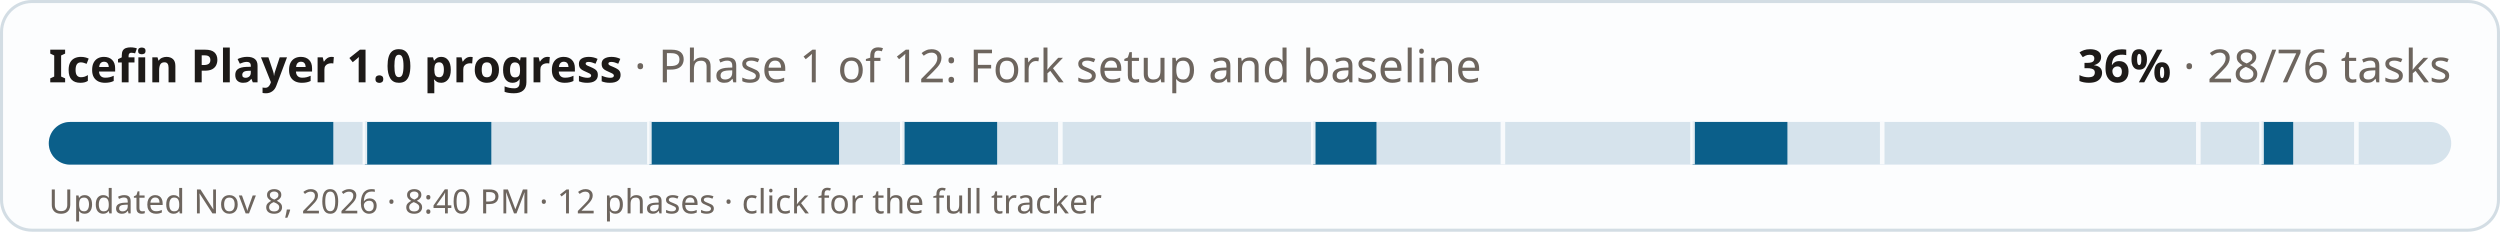
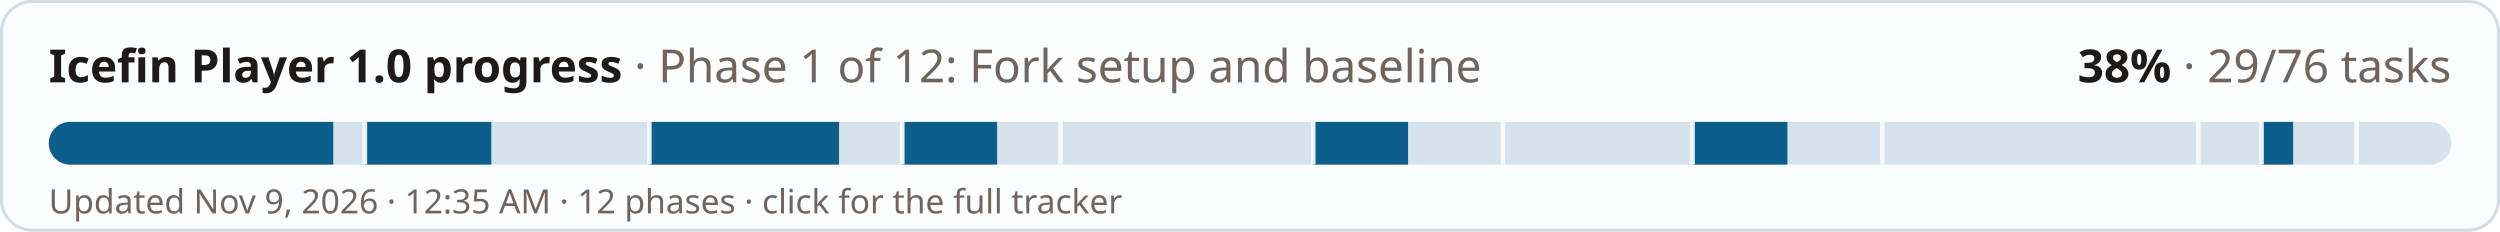
- <svg xmlns="http://www.w3.org/2000/svg" width="820" height="76" viewBox="0 0 820 76" role="img" aria-label="Icefin Player 1.0 progress: 36% (28 of 76 tasks)">
+ <svg xmlns="http://www.w3.org/2000/svg" width="820" height="76" viewBox="0 0 820 76" role="img" aria-label="Icefin Player 1.0 progress: 38% (29 of 76 tasks)">
  <style>
  .bg{fill:#fcfdfe;stroke:#d3dde4} .fg{fill:#1d1a18} .mu{fill:#6d655e} .track{fill:#d6e3ec} .done{fill:#0b5f8a} .full{fill:#2f6b3a} .tick{fill:#fcfdfe;opacity:.9}
  @media (prefers-color-scheme: dark){ .bg{fill:#1a2127;stroke:#2e3a43} .fg{fill:#f1ebe2} .mu{fill:#a99f94} .track{fill:#24384a} .done{fill:#6cb6e4} .full{fill:#6fbf7c} .tick{fill:#1a2127} }
  text{font-family:-apple-system,"Segoe UI",system-ui,"Noto Sans","DejaVu Sans",sans-serif}
</style>
  <rect class="bg" x="0.5" y="0.5" width="819" height="75" rx="10" />
  <text class="fg" x="16" y="27" font-size="15" font-weight="700">Icefin Player 1.0 progress <tspan class="mu" font-weight="400">· Phase 1 of 12: Fork setup and baseline</tspan>
  </text>
-   <text class="fg" x="804" y="27" font-size="15" font-weight="700" text-anchor="end">36% <tspan class="mu" font-weight="400">· 28/76 tasks</tspan>
+   <text class="fg" x="804" y="27" font-size="15" font-weight="700" text-anchor="end">38% <tspan class="mu" font-weight="400">· 29/76 tasks</tspan>
  </text>
  <rect class="track" x="16" y="40" width="788" height="14" rx="7" />
  <clipPath id="c">
    <rect x="16" y="40" width="788" height="14" rx="7" />
  </clipPath>
  <g clip-path="url(#c)">
    <rect class="done" x="16" y="40" width="93.32" height="14" />
    <rect class="done" x="119.68" y="40" width="41.47" height="14" />
    <rect class="done" x="213" y="40" width="62.21" height="14" />
    <rect class="done" x="295.95" y="40" width="31.11" height="14" />
-     <rect class="done" x="430.74" y="40" width="20.74" height="14" />
+     <rect class="done" x="430.74" y="40" width="31.11" height="14" />
    <rect class="done" x="555.16" y="40" width="31.11" height="14" />
    <rect class="done" x="741.79" y="40" width="10.37" height="14" />
    <rect class="tick" x="118.93" y="40" width="1.5" height="14" />
    <rect class="tick" x="212.25" y="40" width="1.5" height="14" />
    <rect class="tick" x="295.2" y="40" width="1.5" height="14" />
    <rect class="tick" x="347.04" y="40" width="1.5" height="14" />
    <rect class="tick" x="429.99" y="40" width="1.5" height="14" />
    <rect class="tick" x="492.2" y="40" width="1.5" height="14" />
    <rect class="tick" x="554.41" y="40" width="1.5" height="14" />
    <rect class="tick" x="616.62" y="40" width="1.5" height="14" />
    <rect class="tick" x="720.3" y="40" width="1.5" height="14" />
    <rect class="tick" x="741.04" y="40" width="1.5" height="14" />
    <rect class="tick" x="772.14" y="40" width="1.5" height="14" />
  </g>
-   <text class="mu" x="16" y="70" font-size="11">Updated Nov 8, 2026 · 8:40 PM · 12 phases · click for the full tracker</text>
+   <text class="mu" x="16" y="70" font-size="11">Updated Nov 9, 2026 · 12:35 AM · 12 phases · click for the full tracker</text>
</svg>
